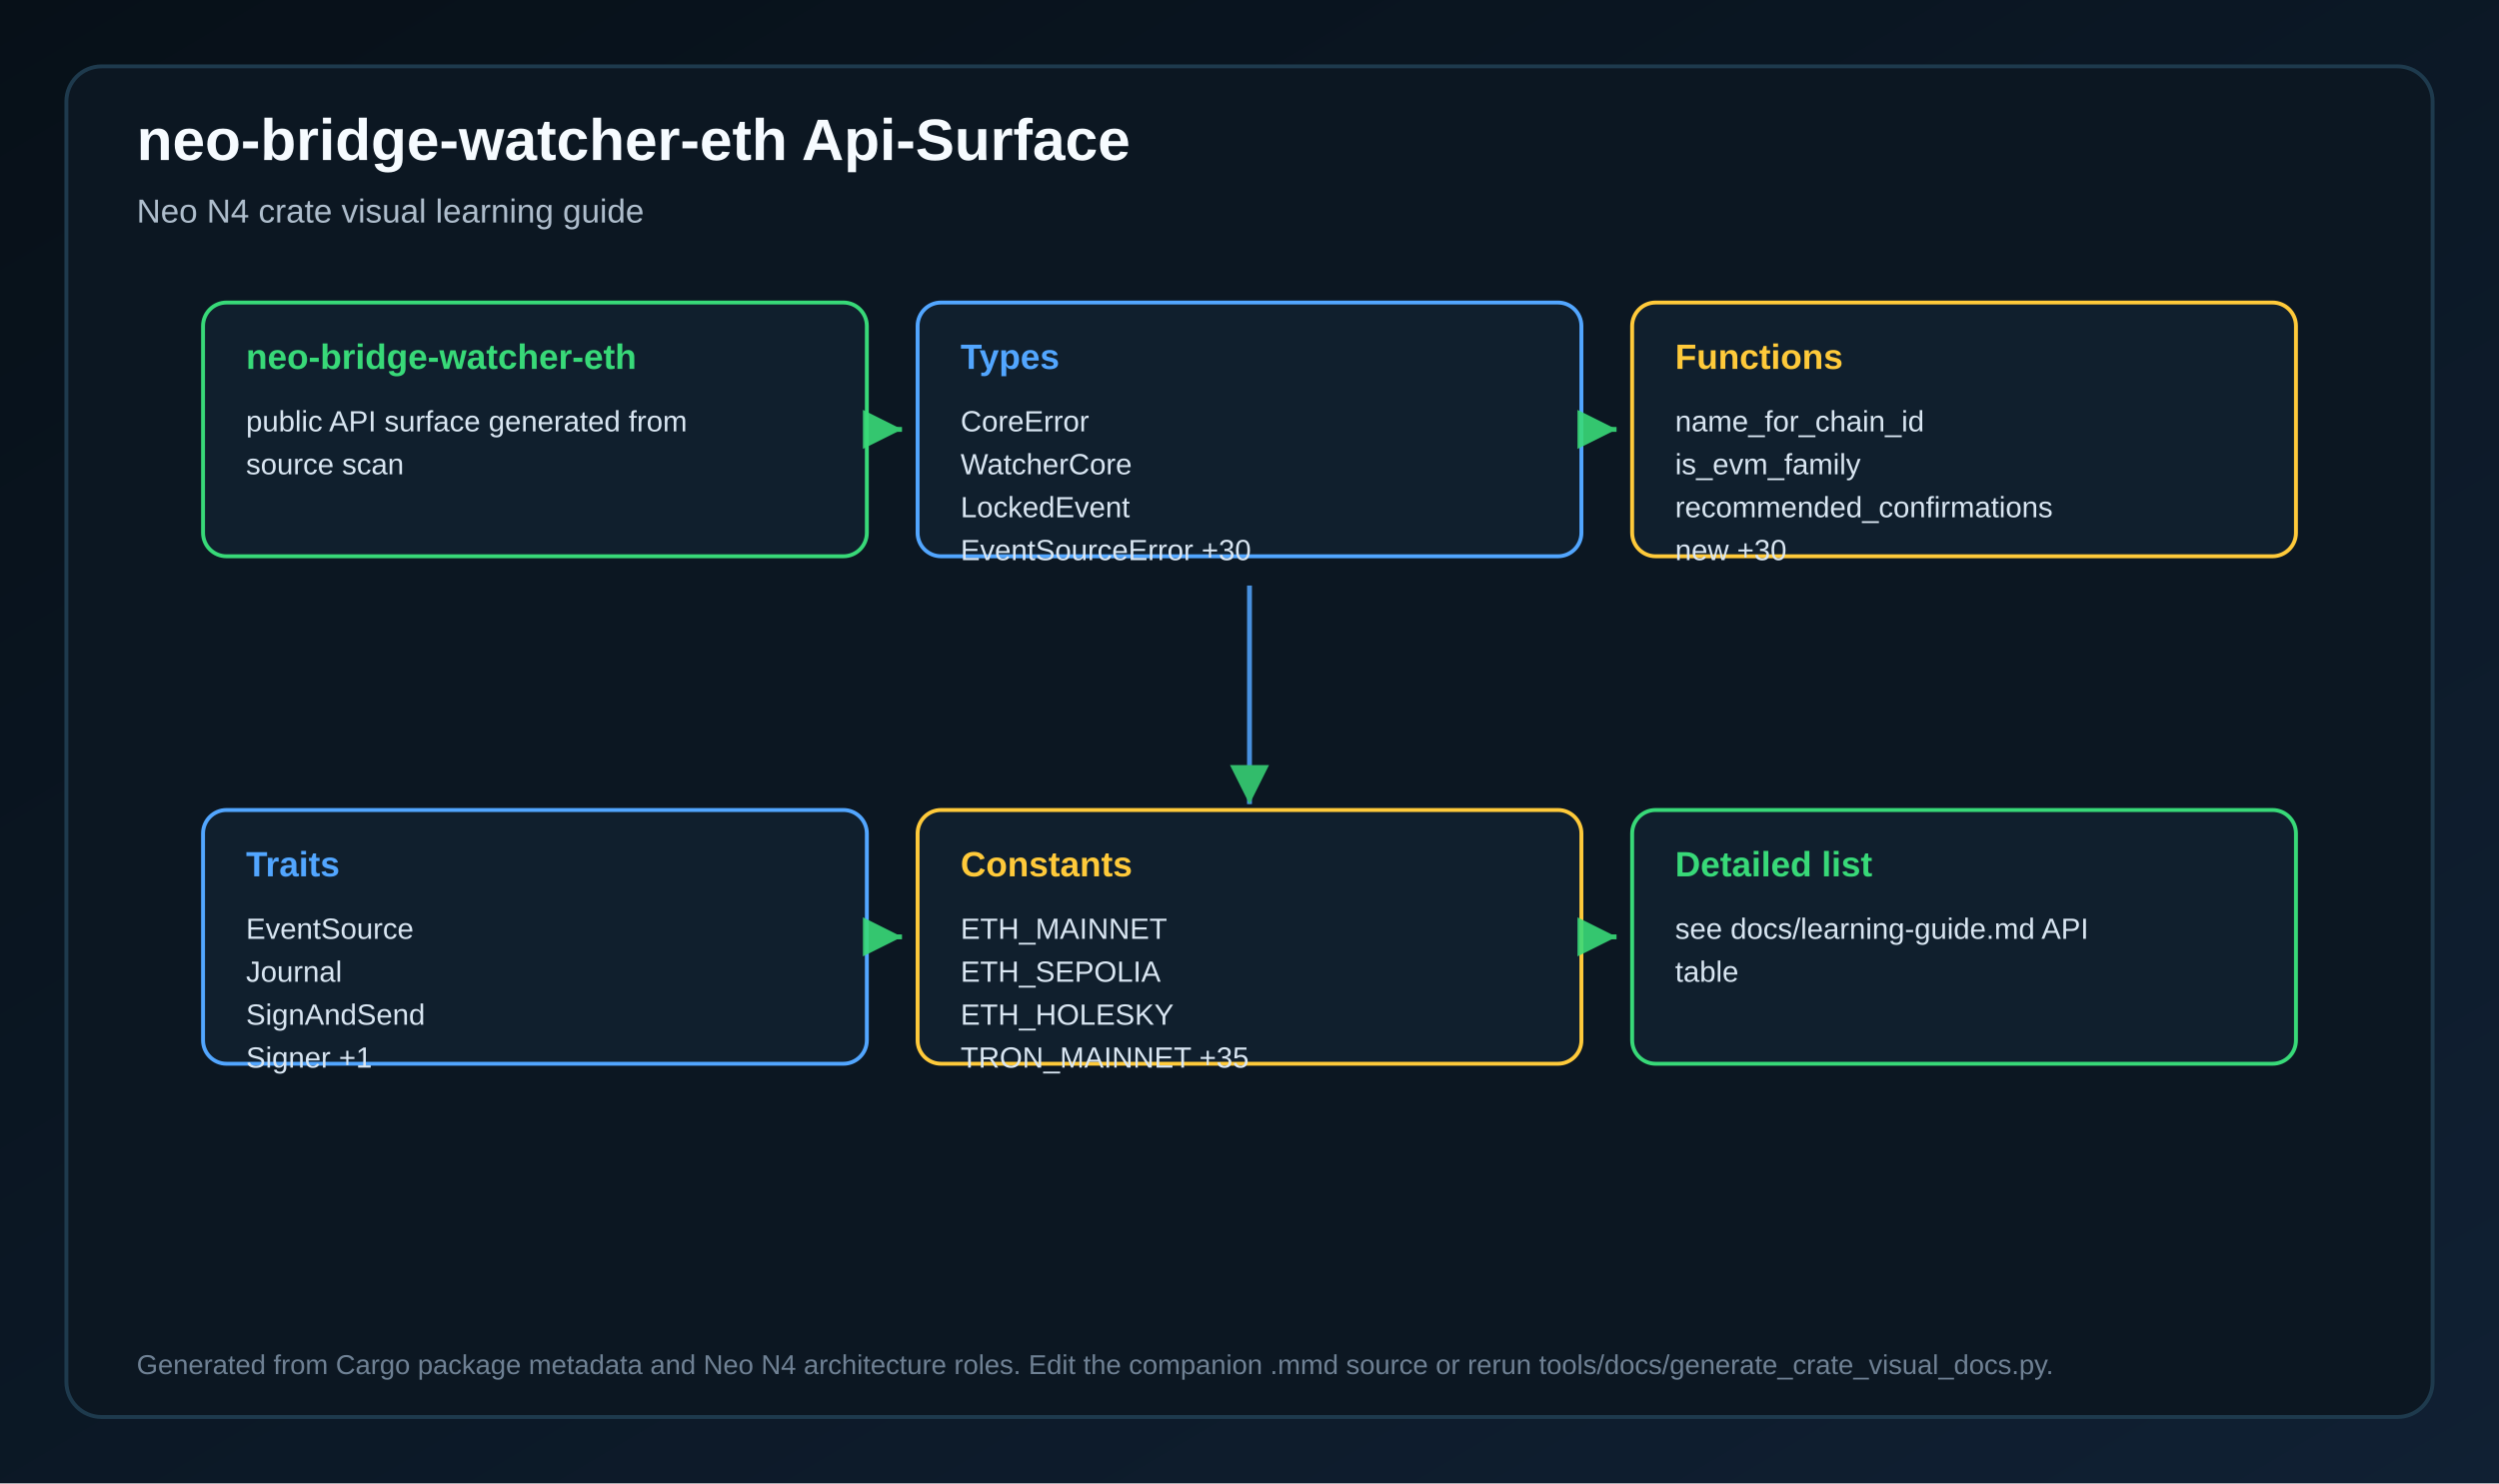
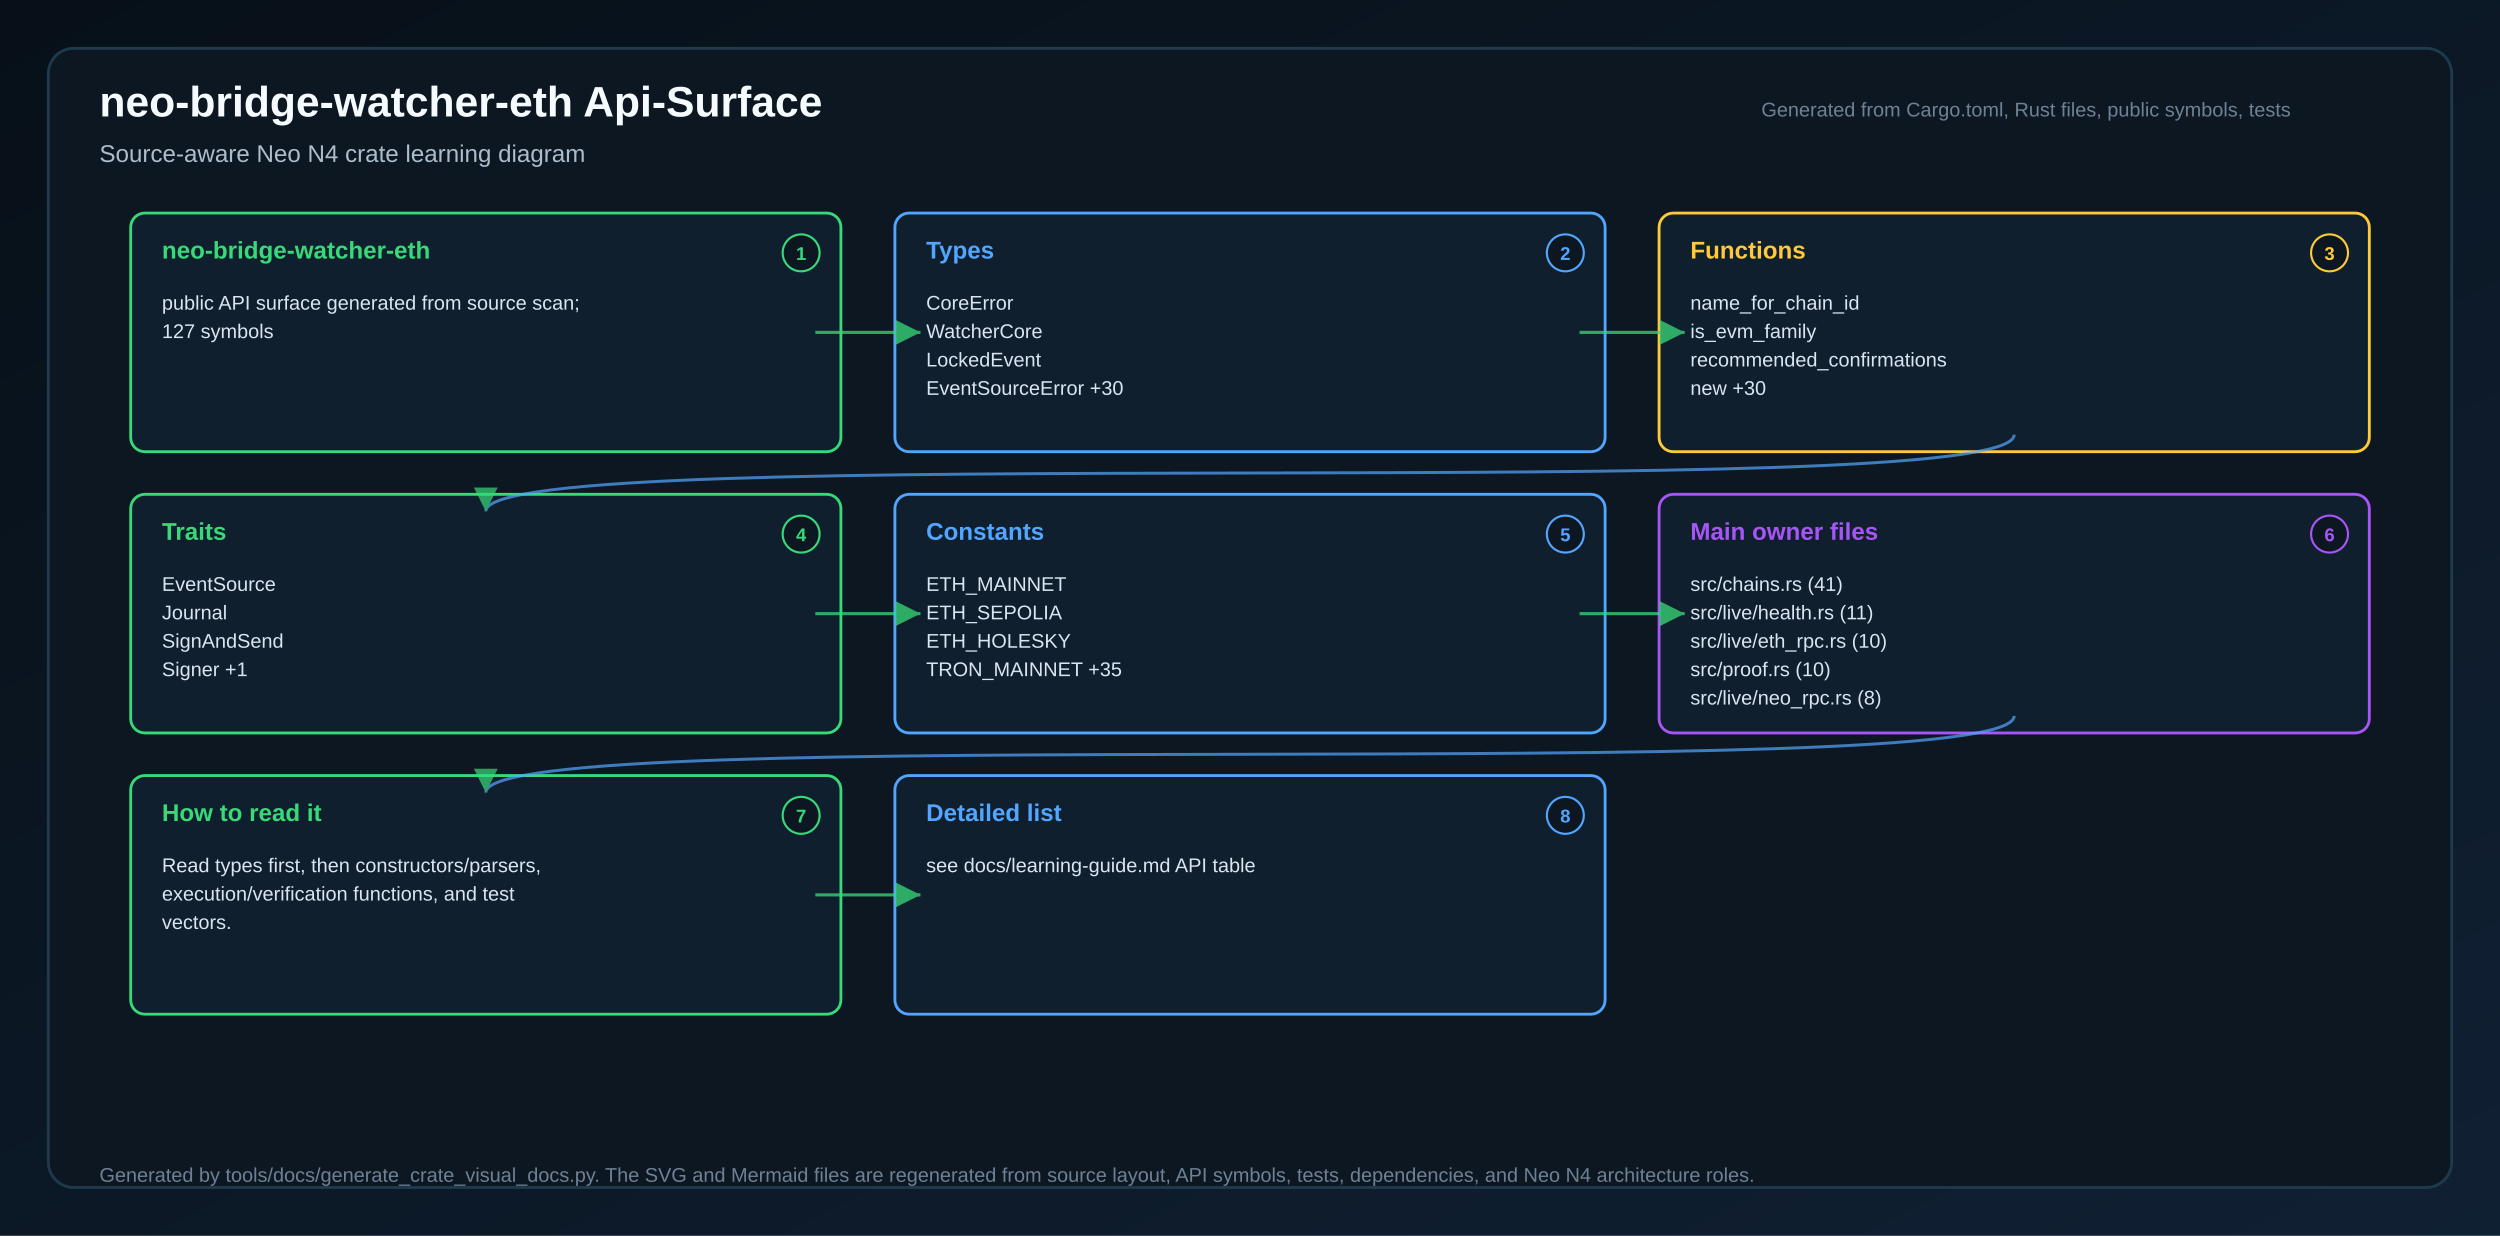
- <svg xmlns="http://www.w3.org/2000/svg" width="1280" height="760" viewBox="0 0 1280 760" role="img" aria-label="neo-bridge-watcher-eth Api-Surface">
+ <svg xmlns="http://www.w3.org/2000/svg" width="1760" height="870" viewBox="0 0 1760 870" role="img" aria-label="neo-bridge-watcher-eth Api-Surface">
  <defs>
    <linearGradient id="bg" x1="0" x2="1" y1="0" y2="1">
      <stop offset="0" stop-color="#071018" />
      <stop offset="1" stop-color="#102033" />
    </linearGradient>
    <marker id="arrow" markerWidth="12" markerHeight="12" refX="10" refY="6" orient="auto">
      <path d="M2,2 L10,6 L2,10 Z" fill="#38d978" />
    </marker>
  </defs>
-   <rect x="0" y="0" width="1280" height="760" fill="url(#bg)" />
-   <rect x="34" y="34" width="1212" height="692" rx="18" fill="#0c1722" stroke="#1e3a4d" stroke-width="2" />
+   <rect x="0" y="0" width="1760" height="870" fill="url(#bg)" />
+   <rect x="34" y="34" width="1692" height="802" rx="18" fill="#0c1722" stroke="#1e3a4d" stroke-width="2" />
  <text x="70" y="82" fill="#f6fbff" font-size="30" font-family="Segoe UI, Arial, sans-serif" font-weight="700">neo-bridge-watcher-eth Api-Surface</text>
-   <text x="70" y="114" fill="#aebdcc" font-size="17" font-family="Segoe UI, Arial, sans-serif">Neo N4 crate visual learning guide</text>
-   <rect x="104" y="155" width="340" height="130" rx="12" fill="#101f2d" stroke="#38d978" stroke-width="2" />
-   <text x="126" y="189" fill="#38d978" font-size="18" font-family="Segoe UI, Arial, sans-serif" font-weight="700">neo-bridge-watcher-eth</text>
-   <text x="126" y="221" fill="#d9e6f2" font-size="15" font-family="Segoe UI, Arial, sans-serif">public API surface generated from</text>
-   <text x="126" y="243" fill="#d9e6f2" font-size="15" font-family="Segoe UI, Arial, sans-serif">source scan</text>
-   <rect x="470" y="155" width="340" height="130" rx="12" fill="#101f2d" stroke="#52a6ff" stroke-width="2" />
-   <text x="492" y="189" fill="#52a6ff" font-size="18" font-family="Segoe UI, Arial, sans-serif" font-weight="700">Types</text>
-   <text x="492" y="221" fill="#d9e6f2" font-size="15" font-family="Segoe UI, Arial, sans-serif">CoreError</text>
-   <text x="492" y="243" fill="#d9e6f2" font-size="15" font-family="Segoe UI, Arial, sans-serif">WatcherCore</text>
-   <text x="492" y="265" fill="#d9e6f2" font-size="15" font-family="Segoe UI, Arial, sans-serif">LockedEvent</text>
-   <text x="492" y="287" fill="#d9e6f2" font-size="15" font-family="Segoe UI, Arial, sans-serif">EventSourceError +30</text>
-   <line x1="452" y1="220" x2="462" y2="220" stroke="#38d978" stroke-width="2.5" marker-end="url(#arrow)" opacity="0.9" />
-   <rect x="836" y="155" width="340" height="130" rx="12" fill="#101f2d" stroke="#ffca3a" stroke-width="2" />
-   <text x="858" y="189" fill="#ffca3a" font-size="18" font-family="Segoe UI, Arial, sans-serif" font-weight="700">Functions</text>
-   <text x="858" y="221" fill="#d9e6f2" font-size="15" font-family="Segoe UI, Arial, sans-serif">name_for_chain_id</text>
-   <text x="858" y="243" fill="#d9e6f2" font-size="15" font-family="Segoe UI, Arial, sans-serif">is_evm_family</text>
-   <text x="858" y="265" fill="#d9e6f2" font-size="15" font-family="Segoe UI, Arial, sans-serif">recommended_confirmations</text>
-   <text x="858" y="287" fill="#d9e6f2" font-size="15" font-family="Segoe UI, Arial, sans-serif">new +30</text>
-   <line x1="818" y1="220" x2="828" y2="220" stroke="#38d978" stroke-width="2.5" marker-end="url(#arrow)" opacity="0.9" />
-   <rect x="104" y="415" width="340" height="130" rx="12" fill="#101f2d" stroke="#52a6ff" stroke-width="2" />
-   <text x="126" y="449" fill="#52a6ff" font-size="18" font-family="Segoe UI, Arial, sans-serif" font-weight="700">Traits</text>
-   <text x="126" y="481" fill="#d9e6f2" font-size="15" font-family="Segoe UI, Arial, sans-serif">EventSource</text>
-   <text x="126" y="503" fill="#d9e6f2" font-size="15" font-family="Segoe UI, Arial, sans-serif">Journal</text>
-   <text x="126" y="525" fill="#d9e6f2" font-size="15" font-family="Segoe UI, Arial, sans-serif">SignAndSend</text>
-   <text x="126" y="547" fill="#d9e6f2" font-size="15" font-family="Segoe UI, Arial, sans-serif">Signer +1</text>
-   <rect x="470" y="415" width="340" height="130" rx="12" fill="#101f2d" stroke="#ffca3a" stroke-width="2" />
-   <text x="492" y="449" fill="#ffca3a" font-size="18" font-family="Segoe UI, Arial, sans-serif" font-weight="700">Constants</text>
-   <text x="492" y="481" fill="#d9e6f2" font-size="15" font-family="Segoe UI, Arial, sans-serif">ETH_MAINNET</text>
-   <text x="492" y="503" fill="#d9e6f2" font-size="15" font-family="Segoe UI, Arial, sans-serif">ETH_SEPOLIA</text>
-   <text x="492" y="525" fill="#d9e6f2" font-size="15" font-family="Segoe UI, Arial, sans-serif">ETH_HOLESKY</text>
-   <text x="492" y="547" fill="#d9e6f2" font-size="15" font-family="Segoe UI, Arial, sans-serif">TRON_MAINNET +35</text>
-   <line x1="452" y1="480" x2="462" y2="480" stroke="#38d978" stroke-width="2.5" marker-end="url(#arrow)" opacity="0.9" />
-   <rect x="836" y="415" width="340" height="130" rx="12" fill="#101f2d" stroke="#38d978" stroke-width="2" />
-   <text x="858" y="449" fill="#38d978" font-size="18" font-family="Segoe UI, Arial, sans-serif" font-weight="700">Detailed list</text>
-   <text x="858" y="481" fill="#d9e6f2" font-size="15" font-family="Segoe UI, Arial, sans-serif">see docs/learning-guide.md API</text>
-   <text x="858" y="503" fill="#d9e6f2" font-size="15" font-family="Segoe UI, Arial, sans-serif">table</text>
-   <line x1="818" y1="480" x2="828" y2="480" stroke="#38d978" stroke-width="2.5" marker-end="url(#arrow)" opacity="0.9" />
-   <path d="M640 300 C640 350 640 370 640 412" stroke="#52a6ff" stroke-width="2.5" fill="none" marker-end="url(#arrow)" opacity="0.85" />
-   <text x="70" y="704" fill="#6f8194" font-size="14" font-family="Segoe UI, Arial, sans-serif">Generated from Cargo package metadata and Neo N4 architecture roles. Edit the companion .mmd source or rerun tools/docs/generate_crate_visual_docs.py.</text>
+   <text x="70" y="114" fill="#aebdcc" font-size="17" font-family="Segoe UI, Arial, sans-serif">Source-aware Neo N4 crate learning diagram</text>
+   <text x="1240" y="82" fill="#6f8194" font-size="14" font-family="Segoe UI, Arial, sans-serif">Generated from Cargo.toml, Rust files, public symbols, tests</text>
+   <rect x="92" y="150" width="500" height="168" rx="10" fill="#101f2d" stroke="#38d978" stroke-width="2" />
+   <circle cx="564" cy="178" r="13" fill="#0c1722" stroke="#38d978" stroke-width="1.5" />
+   <text x="564" y="183" text-anchor="middle" fill="#38d978" font-size="13" font-family="Segoe UI, Arial, sans-serif" font-weight="700">1</text>
+   <text x="114" y="182" fill="#38d978" font-size="17" font-family="Segoe UI, Arial, sans-serif" font-weight="700">neo-bridge-watcher-eth</text>
+   <text x="114" y="218" fill="#d9e6f2" font-size="14" font-family="Segoe UI, Arial, sans-serif">public API surface generated from source scan;</text>
+   <text x="114" y="238" fill="#d9e6f2" font-size="14" font-family="Segoe UI, Arial, sans-serif">127 symbols</text>
+   <rect x="630" y="150" width="500" height="168" rx="10" fill="#101f2d" stroke="#52a6ff" stroke-width="2" />
+   <circle cx="1102" cy="178" r="13" fill="#0c1722" stroke="#52a6ff" stroke-width="1.5" />
+   <text x="1102" y="183" text-anchor="middle" fill="#52a6ff" font-size="13" font-family="Segoe UI, Arial, sans-serif" font-weight="700">2</text>
+   <text x="652" y="182" fill="#52a6ff" font-size="17" font-family="Segoe UI, Arial, sans-serif" font-weight="700">Types</text>
+   <text x="652" y="218" fill="#d9e6f2" font-size="14" font-family="Segoe UI, Arial, sans-serif">CoreError</text>
+   <text x="652" y="238" fill="#d9e6f2" font-size="14" font-family="Segoe UI, Arial, sans-serif">WatcherCore</text>
+   <text x="652" y="258" fill="#d9e6f2" font-size="14" font-family="Segoe UI, Arial, sans-serif">LockedEvent</text>
+   <text x="652" y="278" fill="#d9e6f2" font-size="14" font-family="Segoe UI, Arial, sans-serif">EventSourceError +30</text>
+   <rect x="1168" y="150" width="500" height="168" rx="10" fill="#101f2d" stroke="#ffca3a" stroke-width="2" />
+   <circle cx="1640" cy="178" r="13" fill="#0c1722" stroke="#ffca3a" stroke-width="1.5" />
+   <text x="1640" y="183" text-anchor="middle" fill="#ffca3a" font-size="13" font-family="Segoe UI, Arial, sans-serif" font-weight="700">3</text>
+   <text x="1190" y="182" fill="#ffca3a" font-size="17" font-family="Segoe UI, Arial, sans-serif" font-weight="700">Functions</text>
+   <text x="1190" y="218" fill="#d9e6f2" font-size="14" font-family="Segoe UI, Arial, sans-serif">name_for_chain_id</text>
+   <text x="1190" y="238" fill="#d9e6f2" font-size="14" font-family="Segoe UI, Arial, sans-serif">is_evm_family</text>
+   <text x="1190" y="258" fill="#d9e6f2" font-size="14" font-family="Segoe UI, Arial, sans-serif">recommended_confirmations</text>
+   <text x="1190" y="278" fill="#d9e6f2" font-size="14" font-family="Segoe UI, Arial, sans-serif">new +30</text>
+   <rect x="92" y="348" width="500" height="168" rx="10" fill="#101f2d" stroke="#38d978" stroke-width="2" />
+   <circle cx="564" cy="376" r="13" fill="#0c1722" stroke="#38d978" stroke-width="1.5" />
+   <text x="564" y="381" text-anchor="middle" fill="#38d978" font-size="13" font-family="Segoe UI, Arial, sans-serif" font-weight="700">4</text>
+   <text x="114" y="380" fill="#38d978" font-size="17" font-family="Segoe UI, Arial, sans-serif" font-weight="700">Traits</text>
+   <text x="114" y="416" fill="#d9e6f2" font-size="14" font-family="Segoe UI, Arial, sans-serif">EventSource</text>
+   <text x="114" y="436" fill="#d9e6f2" font-size="14" font-family="Segoe UI, Arial, sans-serif">Journal</text>
+   <text x="114" y="456" fill="#d9e6f2" font-size="14" font-family="Segoe UI, Arial, sans-serif">SignAndSend</text>
+   <text x="114" y="476" fill="#d9e6f2" font-size="14" font-family="Segoe UI, Arial, sans-serif">Signer +1</text>
+   <rect x="630" y="348" width="500" height="168" rx="10" fill="#101f2d" stroke="#52a6ff" stroke-width="2" />
+   <circle cx="1102" cy="376" r="13" fill="#0c1722" stroke="#52a6ff" stroke-width="1.5" />
+   <text x="1102" y="381" text-anchor="middle" fill="#52a6ff" font-size="13" font-family="Segoe UI, Arial, sans-serif" font-weight="700">5</text>
+   <text x="652" y="380" fill="#52a6ff" font-size="17" font-family="Segoe UI, Arial, sans-serif" font-weight="700">Constants</text>
+   <text x="652" y="416" fill="#d9e6f2" font-size="14" font-family="Segoe UI, Arial, sans-serif">ETH_MAINNET</text>
+   <text x="652" y="436" fill="#d9e6f2" font-size="14" font-family="Segoe UI, Arial, sans-serif">ETH_SEPOLIA</text>
+   <text x="652" y="456" fill="#d9e6f2" font-size="14" font-family="Segoe UI, Arial, sans-serif">ETH_HOLESKY</text>
+   <text x="652" y="476" fill="#d9e6f2" font-size="14" font-family="Segoe UI, Arial, sans-serif">TRON_MAINNET +35</text>
+   <rect x="1168" y="348" width="500" height="168" rx="10" fill="#101f2d" stroke="#a855f7" stroke-width="2" />
+   <circle cx="1640" cy="376" r="13" fill="#0c1722" stroke="#a855f7" stroke-width="1.5" />
+   <text x="1640" y="381" text-anchor="middle" fill="#a855f7" font-size="13" font-family="Segoe UI, Arial, sans-serif" font-weight="700">6</text>
+   <text x="1190" y="380" fill="#a855f7" font-size="17" font-family="Segoe UI, Arial, sans-serif" font-weight="700">Main owner files</text>
+   <text x="1190" y="416" fill="#d9e6f2" font-size="14" font-family="Segoe UI, Arial, sans-serif">src/chains.rs (41)</text>
+   <text x="1190" y="436" fill="#d9e6f2" font-size="14" font-family="Segoe UI, Arial, sans-serif">src/live/health.rs (11)</text>
+   <text x="1190" y="456" fill="#d9e6f2" font-size="14" font-family="Segoe UI, Arial, sans-serif">src/live/eth_rpc.rs (10)</text>
+   <text x="1190" y="476" fill="#d9e6f2" font-size="14" font-family="Segoe UI, Arial, sans-serif">src/proof.rs (10)</text>
+   <text x="1190" y="496" fill="#d9e6f2" font-size="14" font-family="Segoe UI, Arial, sans-serif">src/live/neo_rpc.rs (8)</text>
+   <rect x="92" y="546" width="500" height="168" rx="10" fill="#101f2d" stroke="#38d978" stroke-width="2" />
+   <circle cx="564" cy="574" r="13" fill="#0c1722" stroke="#38d978" stroke-width="1.5" />
+   <text x="564" y="579" text-anchor="middle" fill="#38d978" font-size="13" font-family="Segoe UI, Arial, sans-serif" font-weight="700">7</text>
+   <text x="114" y="578" fill="#38d978" font-size="17" font-family="Segoe UI, Arial, sans-serif" font-weight="700">How to read it</text>
+   <text x="114" y="614" fill="#d9e6f2" font-size="14" font-family="Segoe UI, Arial, sans-serif">Read types first, then constructors/parsers,</text>
+   <text x="114" y="634" fill="#d9e6f2" font-size="14" font-family="Segoe UI, Arial, sans-serif">execution/verification functions, and test</text>
+   <text x="114" y="654" fill="#d9e6f2" font-size="14" font-family="Segoe UI, Arial, sans-serif">vectors.</text>
+   <rect x="630" y="546" width="500" height="168" rx="10" fill="#101f2d" stroke="#52a6ff" stroke-width="2" />
+   <circle cx="1102" cy="574" r="13" fill="#0c1722" stroke="#52a6ff" stroke-width="1.5" />
+   <text x="1102" y="579" text-anchor="middle" fill="#52a6ff" font-size="13" font-family="Segoe UI, Arial, sans-serif" font-weight="700">8</text>
+   <text x="652" y="578" fill="#52a6ff" font-size="17" font-family="Segoe UI, Arial, sans-serif" font-weight="700">Detailed list</text>
+   <text x="652" y="614" fill="#d9e6f2" font-size="14" font-family="Segoe UI, Arial, sans-serif">see docs/learning-guide.md API table</text>
+   <line x1="574" y1="234" x2="648" y2="234" stroke="#38d978" stroke-width="2.2" marker-end="url(#arrow)" opacity="0.75" />
+   <line x1="1112" y1="234" x2="1186" y2="234" stroke="#38d978" stroke-width="2.2" marker-end="url(#arrow)" opacity="0.75" />
+   <line x1="574" y1="432" x2="648" y2="432" stroke="#38d978" stroke-width="2.2" marker-end="url(#arrow)" opacity="0.75" />
+   <line x1="1112" y1="432" x2="1186" y2="432" stroke="#38d978" stroke-width="2.2" marker-end="url(#arrow)" opacity="0.75" />
+   <line x1="574" y1="630" x2="648" y2="630" stroke="#38d978" stroke-width="2.2" marker-end="url(#arrow)" opacity="0.75" />
+   <path d="M1418 306 C1418 358, 342 308, 342 360" stroke="#52a6ff" stroke-width="2.1" fill="none" marker-end="url(#arrow)" opacity="0.7" />
+   <path d="M1418 504 C1418 556, 342 506, 342 558" stroke="#52a6ff" stroke-width="2.1" fill="none" marker-end="url(#arrow)" opacity="0.7" />
+   <text x="70" y="832" fill="#6f8194" font-size="14" font-family="Segoe UI, Arial, sans-serif">Generated by tools/docs/generate_crate_visual_docs.py. The SVG and Mermaid files are regenerated from source layout, API symbols, tests, dependencies, and Neo N4 architecture roles.</text>
</svg>
